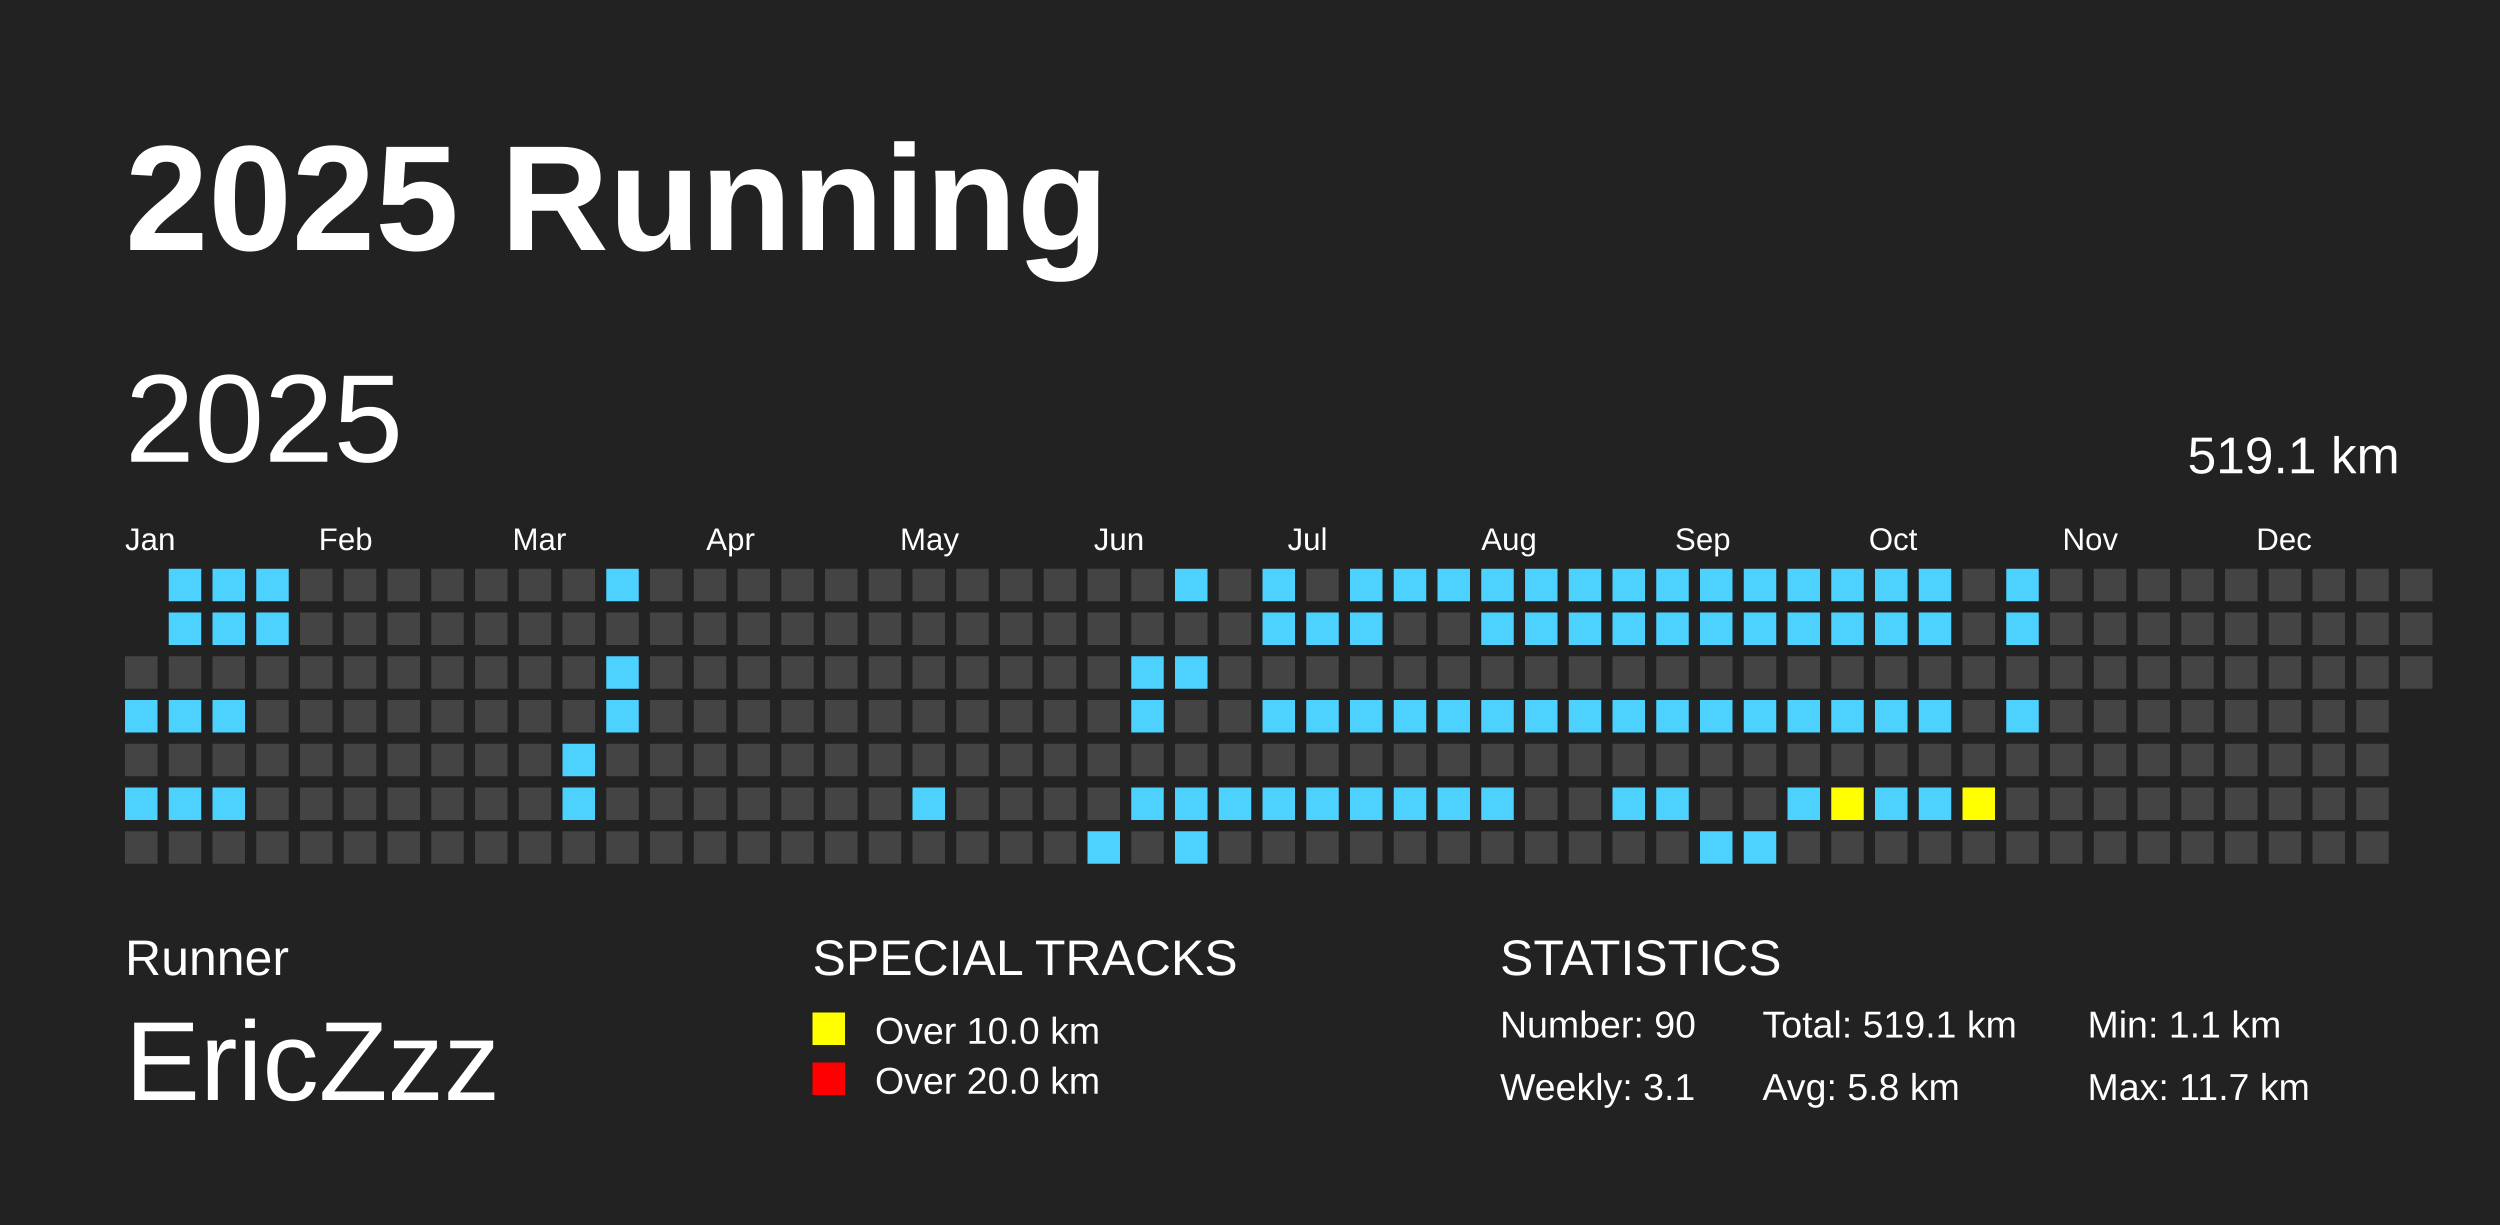
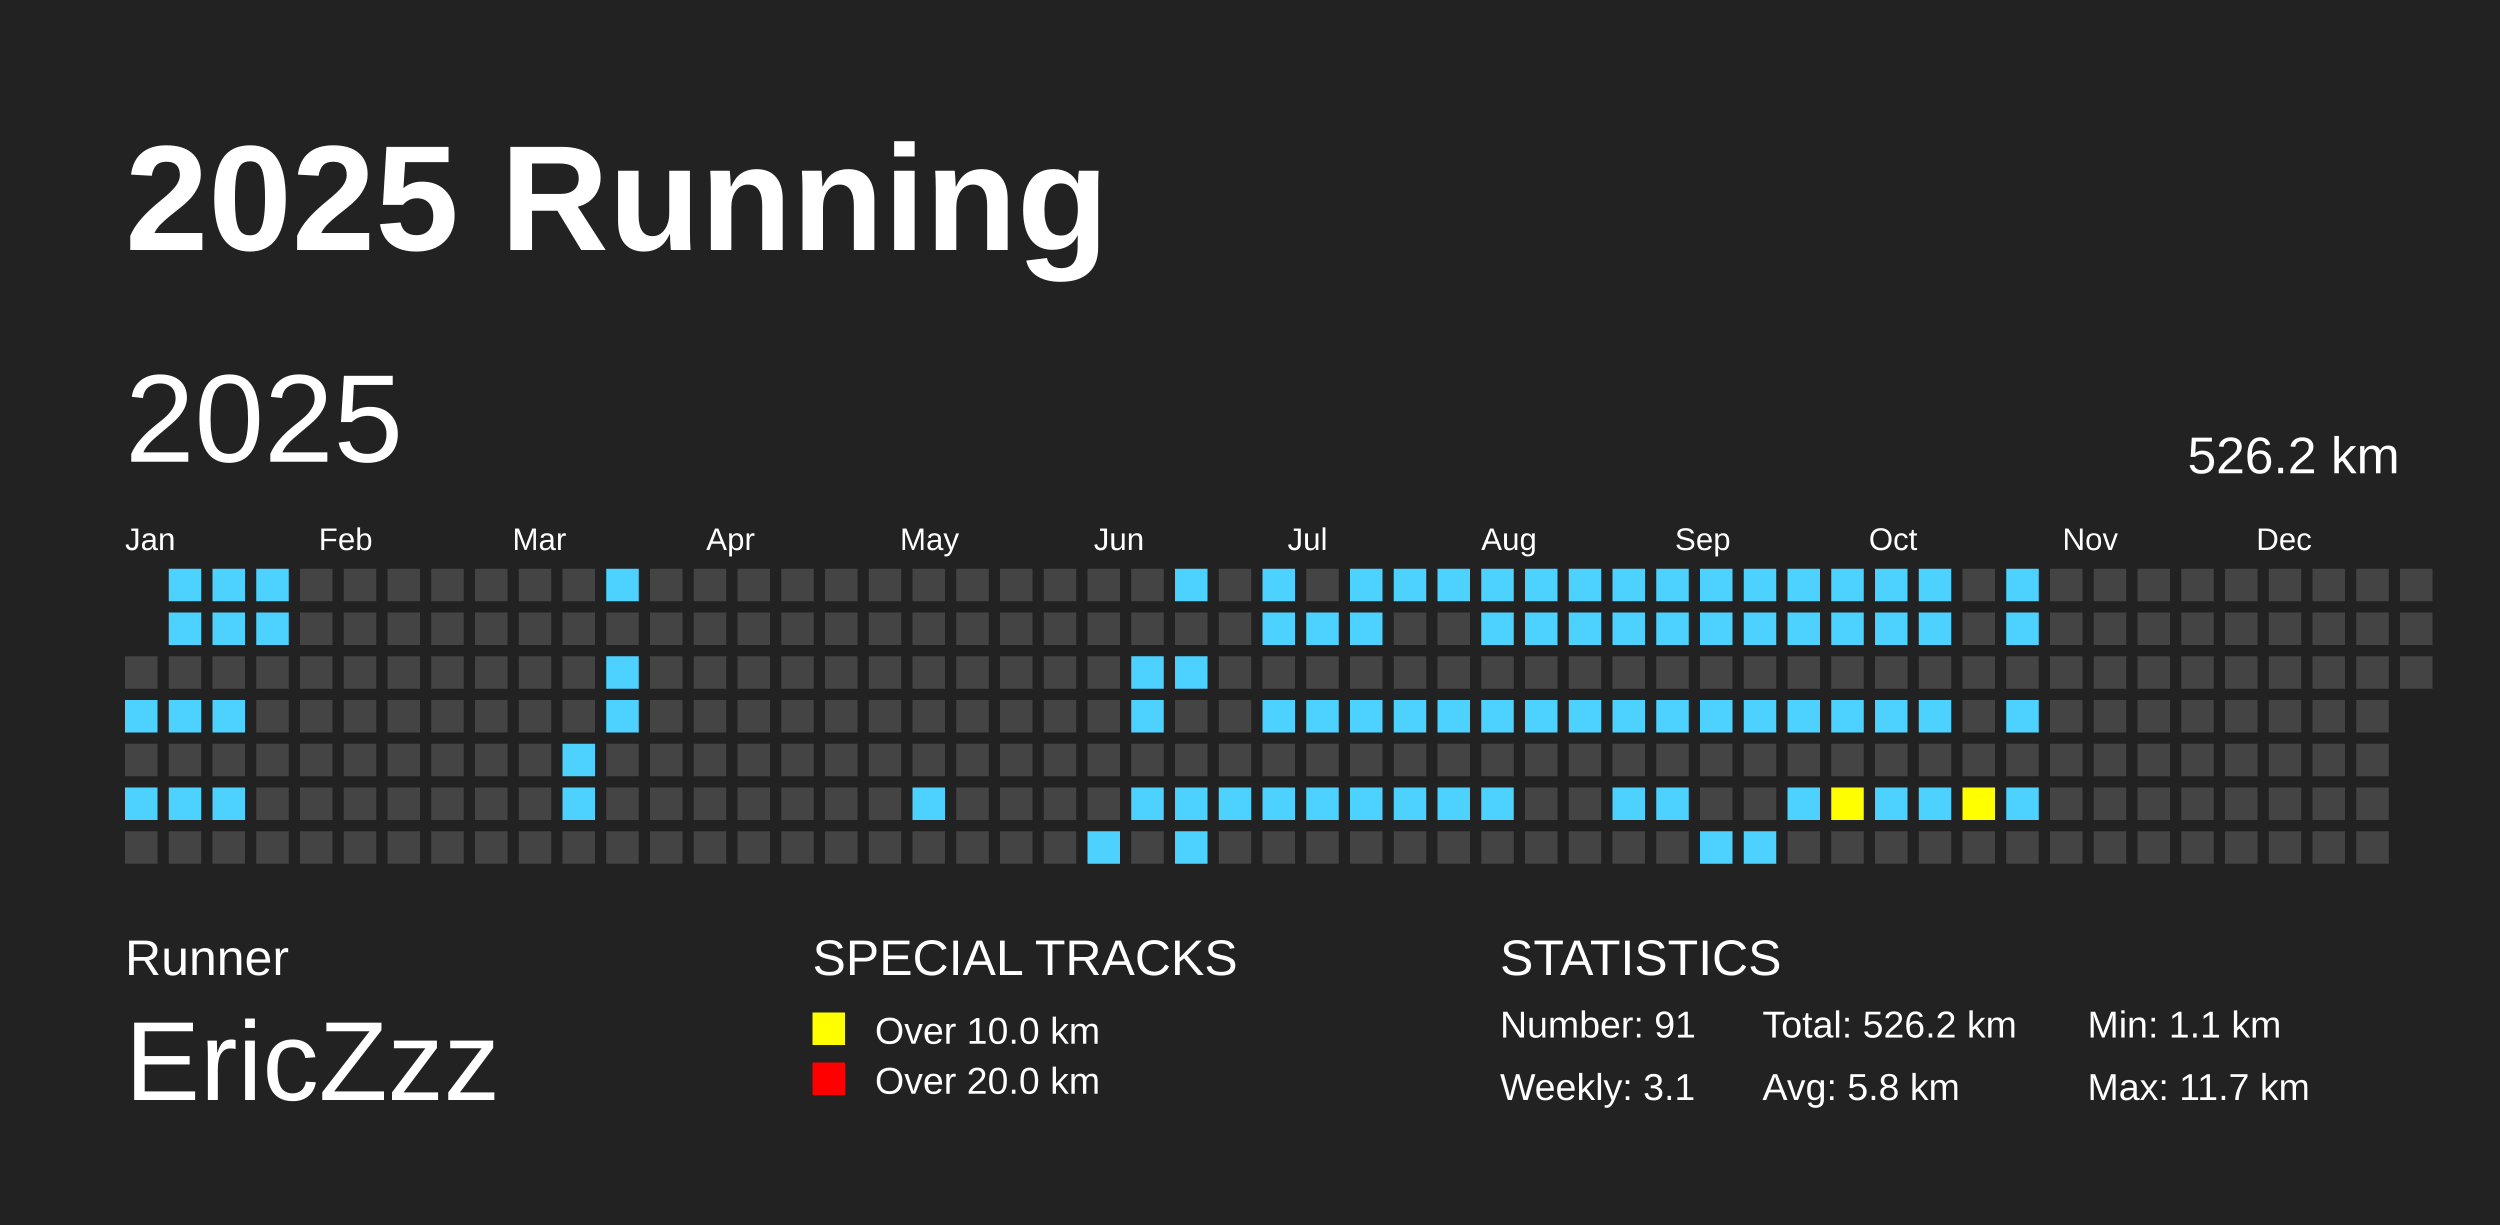
<svg xmlns="http://www.w3.org/2000/svg" baseProfile="full" height="98mm" version="1.1" viewBox="0,0,200,98" width="200mm">
  <defs />
  <rect fill="#222222" height="98" width="200" x="0" y="0" />
  <text fill="#FFFFFF" style="font-size:12px; font-family:Arial; font-weight:bold;" x="10" y="20">2025 Running</text>
  <text fill="#FFFFFF" style="font-size:4px; font-family:Arial" x="10" y="78">Runner</text>
  <text fill="#FFFFFF" style="font-size:9px; font-family:Arial" x="10" y="88">EricZzz</text>
  <text fill="#FFFFFF" style="font-size:4px; font-family:Arial" x="65" y="78">SPECIAL TRACKS</text>
  <rect fill="yellow" height="2.6" width="2.6" x="65" y="81" />
  <text fill="#FFFFFF" style="font-size:3px; font-family:Arial" x="70" y="83.5">Over 10.0 km</text>
  <rect fill="red" height="2.6" width="2.6" x="65" y="85" />
  <text fill="#FFFFFF" style="font-size:3px; font-family:Arial" x="70" y="87.5">Over 20.0 km</text>
  <text fill="#FFFFFF" style="font-size:4px; font-family:Arial" x="120" y="78">STATISTICS</text>
-   <text fill="#FFFFFF" style="font-size:3px; font-family:Arial" x="120" y="83">Number: 90</text>
+   <text fill="#FFFFFF" style="font-size:3px; font-family:Arial" x="120" y="83">Number: 91</text>
  <text fill="#FFFFFF" style="font-size:3px; font-family:Arial" x="120" y="88">Weekly: 3.1</text>
-   <text fill="#FFFFFF" style="font-size:3px; font-family:Arial" x="141" y="83">Total: 519.1 km</text>
+   <text fill="#FFFFFF" style="font-size:3px; font-family:Arial" x="141" y="83">Total: 526.2 km</text>
  <text fill="#FFFFFF" style="font-size:3px; font-family:Arial" x="141" y="88">Avg: 5.8 km</text>
  <text fill="#FFFFFF" style="font-size:3px; font-family:Arial" x="167" y="83">Min: 1.1 km</text>
  <text fill="#FFFFFF" style="font-size:3px; font-family:Arial" x="167" y="88">Max: 11.7 km</text>
  <text dominant-baseline="hanging" fill="#FFFFFF" style="font-size:10.0px; font-family:Arial;" x="10" y="30">2025</text>
-   <text dominant-baseline="hanging" fill="#FFFFFF" style="font-size:4.125px; font-family:Arial;" x="175" y="35">519.1 km</text>
+   <text dominant-baseline="hanging" fill="#FFFFFF" style="font-size:4.125px; font-family:Arial;" x="175" y="35">526.2 km</text>
  <text fill="#FFFFFF" style="font-size:2.5px; font-family:Arial" x="10.0" y="44">Jan</text>
  <text fill="#FFFFFF" style="font-size:2.5px; font-family:Arial" x="25.5" y="44">Feb</text>
  <text fill="#FFFFFF" style="font-size:2.5px; font-family:Arial" x="41.0" y="44">Mar</text>
  <text fill="#FFFFFF" style="font-size:2.5px; font-family:Arial" x="56.5" y="44">Apr</text>
  <text fill="#FFFFFF" style="font-size:2.5px; font-family:Arial" x="72.0" y="44">May</text>
  <text fill="#FFFFFF" style="font-size:2.5px; font-family:Arial" x="87.5" y="44">Jun</text>
  <text fill="#FFFFFF" style="font-size:2.5px; font-family:Arial" x="103.0" y="44">Jul</text>
  <text fill="#FFFFFF" style="font-size:2.5px; font-family:Arial" x="118.5" y="44">Aug</text>
  <text fill="#FFFFFF" style="font-size:2.5px; font-family:Arial" x="134.0" y="44">Sep</text>
  <text fill="#FFFFFF" style="font-size:2.5px; font-family:Arial" x="149.5" y="44">Oct</text>
  <text fill="#FFFFFF" style="font-size:2.5px; font-family:Arial" x="165.0" y="44">Nov</text>
  <text fill="#FFFFFF" style="font-size:2.5px; font-family:Arial" x="180.5" y="44">Dec</text>
  <rect fill="#444444" height="2.6" width="2.6" x="10.0" y="52.5" />
  <rect fill="#4DD2FF" height="2.6" width="2.6" x="10.0" y="56.0" />
  <rect fill="#444444" height="2.6" width="2.6" x="10.0" y="59.5" />
  <rect fill="#4DD2FF" height="2.6" width="2.6" x="10.0" y="63.0" />
  <rect fill="#444444" height="2.6" width="2.6" x="10.0" y="66.5" />
  <rect fill="#4DD2FF" height="2.6" width="2.6" x="13.5" y="45.5" />
  <rect fill="#4DD2FF" height="2.6" width="2.6" x="13.5" y="49.0" />
  <rect fill="#444444" height="2.6" width="2.6" x="13.5" y="52.5" />
  <rect fill="#4DD2FF" height="2.6" width="2.6" x="13.5" y="56.0" />
  <rect fill="#444444" height="2.6" width="2.6" x="13.5" y="59.5" />
  <rect fill="#4DD2FF" height="2.6" width="2.6" x="13.5" y="63.0" />
  <rect fill="#444444" height="2.6" width="2.6" x="13.5" y="66.5" />
  <rect fill="#4DD2FF" height="2.6" width="2.6" x="17.0" y="45.5" />
  <rect fill="#4DD2FF" height="2.6" width="2.6" x="17.0" y="49.0" />
  <rect fill="#444444" height="2.6" width="2.6" x="17.0" y="52.5" />
  <rect fill="#4DD2FF" height="2.6" width="2.6" x="17.0" y="56.0" />
  <rect fill="#444444" height="2.6" width="2.6" x="17.0" y="59.5" />
  <rect fill="#4DD2FF" height="2.6" width="2.6" x="17.0" y="63.0" />
  <rect fill="#444444" height="2.6" width="2.6" x="17.0" y="66.5" />
  <rect fill="#4DD2FF" height="2.6" width="2.6" x="20.5" y="45.5" />
  <rect fill="#4DD2FF" height="2.6" width="2.6" x="20.5" y="49.0" />
  <rect fill="#444444" height="2.6" width="2.6" x="20.5" y="52.5" />
  <rect fill="#444444" height="2.6" width="2.6" x="20.5" y="56.0" />
  <rect fill="#444444" height="2.6" width="2.6" x="20.5" y="59.5" />
  <rect fill="#444444" height="2.6" width="2.6" x="20.5" y="63.0" />
  <rect fill="#444444" height="2.6" width="2.6" x="20.5" y="66.5" />
  <rect fill="#444444" height="2.6" width="2.6" x="24.0" y="45.5" />
  <rect fill="#444444" height="2.6" width="2.6" x="24.0" y="49.0" />
  <rect fill="#444444" height="2.6" width="2.6" x="24.0" y="52.5" />
  <rect fill="#444444" height="2.6" width="2.6" x="24.0" y="56.0" />
  <rect fill="#444444" height="2.6" width="2.6" x="24.0" y="59.5" />
  <rect fill="#444444" height="2.6" width="2.6" x="24.0" y="63.0" />
  <rect fill="#444444" height="2.6" width="2.6" x="24.0" y="66.5" />
  <rect fill="#444444" height="2.6" width="2.6" x="27.5" y="45.5" />
  <rect fill="#444444" height="2.6" width="2.6" x="27.5" y="49.0" />
  <rect fill="#444444" height="2.6" width="2.6" x="27.5" y="52.5" />
  <rect fill="#444444" height="2.6" width="2.6" x="27.5" y="56.0" />
  <rect fill="#444444" height="2.6" width="2.6" x="27.5" y="59.5" />
  <rect fill="#444444" height="2.6" width="2.6" x="27.5" y="63.0" />
  <rect fill="#444444" height="2.6" width="2.6" x="27.5" y="66.5" />
  <rect fill="#444444" height="2.6" width="2.6" x="31.0" y="45.5" />
  <rect fill="#444444" height="2.6" width="2.6" x="31.0" y="49.0" />
  <rect fill="#444444" height="2.6" width="2.6" x="31.0" y="52.5" />
  <rect fill="#444444" height="2.6" width="2.6" x="31.0" y="56.0" />
  <rect fill="#444444" height="2.6" width="2.6" x="31.0" y="59.5" />
  <rect fill="#444444" height="2.6" width="2.6" x="31.0" y="63.0" />
  <rect fill="#444444" height="2.6" width="2.6" x="31.0" y="66.5" />
  <rect fill="#444444" height="2.6" width="2.6" x="34.5" y="45.5" />
  <rect fill="#444444" height="2.6" width="2.6" x="34.5" y="49.0" />
  <rect fill="#444444" height="2.6" width="2.6" x="34.5" y="52.5" />
  <rect fill="#444444" height="2.6" width="2.6" x="34.5" y="56.0" />
  <rect fill="#444444" height="2.6" width="2.6" x="34.5" y="59.5" />
  <rect fill="#444444" height="2.6" width="2.6" x="34.5" y="63.0" />
  <rect fill="#444444" height="2.6" width="2.6" x="34.5" y="66.5" />
  <rect fill="#444444" height="2.6" width="2.6" x="38.0" y="45.5" />
  <rect fill="#444444" height="2.6" width="2.6" x="38.0" y="49.0" />
  <rect fill="#444444" height="2.6" width="2.6" x="38.0" y="52.5" />
  <rect fill="#444444" height="2.6" width="2.6" x="38.0" y="56.0" />
  <rect fill="#444444" height="2.6" width="2.6" x="38.0" y="59.5" />
  <rect fill="#444444" height="2.6" width="2.6" x="38.0" y="63.0" />
  <rect fill="#444444" height="2.6" width="2.6" x="38.0" y="66.5" />
  <rect fill="#444444" height="2.6" width="2.6" x="41.5" y="45.5" />
  <rect fill="#444444" height="2.6" width="2.6" x="41.5" y="49.0" />
  <rect fill="#444444" height="2.6" width="2.6" x="41.5" y="52.5" />
  <rect fill="#444444" height="2.6" width="2.6" x="41.5" y="56.0" />
  <rect fill="#444444" height="2.6" width="2.6" x="41.5" y="59.5" />
  <rect fill="#444444" height="2.6" width="2.6" x="41.5" y="63.0" />
  <rect fill="#444444" height="2.6" width="2.6" x="41.5" y="66.5" />
  <rect fill="#444444" height="2.6" width="2.6" x="45.0" y="45.5" />
  <rect fill="#444444" height="2.6" width="2.6" x="45.0" y="49.0" />
  <rect fill="#444444" height="2.6" width="2.6" x="45.0" y="52.5" />
  <rect fill="#444444" height="2.6" width="2.6" x="45.0" y="56.0" />
  <rect fill="#4DD2FF" height="2.6" width="2.6" x="45.0" y="59.5" />
  <rect fill="#4DD2FF" height="2.6" width="2.6" x="45.0" y="63.0" />
  <rect fill="#444444" height="2.6" width="2.6" x="45.0" y="66.5" />
  <rect fill="#4DD2FF" height="2.6" width="2.6" x="48.5" y="45.5" />
  <rect fill="#444444" height="2.6" width="2.6" x="48.5" y="49.0" />
  <rect fill="#4DD2FF" height="2.6" width="2.6" x="48.5" y="52.5" />
  <rect fill="#4DD2FF" height="2.6" width="2.6" x="48.5" y="56.0" />
  <rect fill="#444444" height="2.6" width="2.6" x="48.5" y="59.5" />
  <rect fill="#444444" height="2.6" width="2.6" x="48.5" y="63.0" />
  <rect fill="#444444" height="2.6" width="2.6" x="48.5" y="66.5" />
  <rect fill="#444444" height="2.6" width="2.6" x="52.0" y="45.5" />
  <rect fill="#444444" height="2.6" width="2.6" x="52.0" y="49.0" />
  <rect fill="#444444" height="2.6" width="2.6" x="52.0" y="52.5" />
  <rect fill="#444444" height="2.6" width="2.6" x="52.0" y="56.0" />
  <rect fill="#444444" height="2.6" width="2.6" x="52.0" y="59.5" />
  <rect fill="#444444" height="2.6" width="2.6" x="52.0" y="63.0" />
  <rect fill="#444444" height="2.6" width="2.6" x="52.0" y="66.5" />
  <rect fill="#444444" height="2.6" width="2.6" x="55.5" y="45.5" />
  <rect fill="#444444" height="2.6" width="2.6" x="55.5" y="49.0" />
  <rect fill="#444444" height="2.6" width="2.6" x="55.5" y="52.5" />
  <rect fill="#444444" height="2.6" width="2.6" x="55.5" y="56.0" />
  <rect fill="#444444" height="2.6" width="2.6" x="55.5" y="59.5" />
  <rect fill="#444444" height="2.6" width="2.6" x="55.5" y="63.0" />
  <rect fill="#444444" height="2.6" width="2.6" x="55.5" y="66.5" />
  <rect fill="#444444" height="2.6" width="2.6" x="59.0" y="45.5" />
  <rect fill="#444444" height="2.6" width="2.6" x="59.0" y="49.0" />
  <rect fill="#444444" height="2.6" width="2.6" x="59.0" y="52.5" />
  <rect fill="#444444" height="2.6" width="2.6" x="59.0" y="56.0" />
  <rect fill="#444444" height="2.6" width="2.6" x="59.0" y="59.5" />
  <rect fill="#444444" height="2.6" width="2.6" x="59.0" y="63.0" />
  <rect fill="#444444" height="2.6" width="2.6" x="59.0" y="66.5" />
  <rect fill="#444444" height="2.6" width="2.6" x="62.5" y="45.5" />
  <rect fill="#444444" height="2.6" width="2.6" x="62.5" y="49.0" />
  <rect fill="#444444" height="2.6" width="2.6" x="62.5" y="52.5" />
  <rect fill="#444444" height="2.6" width="2.6" x="62.5" y="56.0" />
  <rect fill="#444444" height="2.6" width="2.6" x="62.5" y="59.5" />
  <rect fill="#444444" height="2.6" width="2.6" x="62.5" y="63.0" />
  <rect fill="#444444" height="2.6" width="2.6" x="62.5" y="66.5" />
  <rect fill="#444444" height="2.6" width="2.6" x="66.0" y="45.5" />
  <rect fill="#444444" height="2.6" width="2.6" x="66.0" y="49.0" />
  <rect fill="#444444" height="2.6" width="2.6" x="66.0" y="52.5" />
  <rect fill="#444444" height="2.6" width="2.6" x="66.0" y="56.0" />
  <rect fill="#444444" height="2.6" width="2.6" x="66.0" y="59.5" />
  <rect fill="#444444" height="2.6" width="2.6" x="66.0" y="63.0" />
  <rect fill="#444444" height="2.6" width="2.6" x="66.0" y="66.5" />
  <rect fill="#444444" height="2.6" width="2.6" x="69.5" y="45.5" />
  <rect fill="#444444" height="2.6" width="2.6" x="69.5" y="49.0" />
  <rect fill="#444444" height="2.6" width="2.6" x="69.5" y="52.5" />
  <rect fill="#444444" height="2.6" width="2.6" x="69.5" y="56.0" />
  <rect fill="#444444" height="2.6" width="2.6" x="69.5" y="59.5" />
  <rect fill="#444444" height="2.6" width="2.6" x="69.5" y="63.0" />
  <rect fill="#444444" height="2.6" width="2.6" x="69.5" y="66.5" />
  <rect fill="#444444" height="2.6" width="2.6" x="73.0" y="45.5" />
  <rect fill="#444444" height="2.6" width="2.6" x="73.0" y="49.0" />
  <rect fill="#444444" height="2.6" width="2.6" x="73.0" y="52.5" />
  <rect fill="#444444" height="2.6" width="2.6" x="73.0" y="56.0" />
  <rect fill="#444444" height="2.6" width="2.6" x="73.0" y="59.5" />
  <rect fill="#4DD2FF" height="2.6" width="2.6" x="73.0" y="63.0" />
  <rect fill="#444444" height="2.6" width="2.6" x="73.0" y="66.5" />
  <rect fill="#444444" height="2.6" width="2.6" x="76.5" y="45.5" />
  <rect fill="#444444" height="2.6" width="2.6" x="76.5" y="49.0" />
  <rect fill="#444444" height="2.6" width="2.6" x="76.5" y="52.5" />
  <rect fill="#444444" height="2.6" width="2.6" x="76.5" y="56.0" />
  <rect fill="#444444" height="2.6" width="2.6" x="76.5" y="59.5" />
  <rect fill="#444444" height="2.6" width="2.6" x="76.5" y="63.0" />
  <rect fill="#444444" height="2.6" width="2.6" x="76.5" y="66.5" />
  <rect fill="#444444" height="2.6" width="2.6" x="80.0" y="45.5" />
  <rect fill="#444444" height="2.6" width="2.6" x="80.0" y="49.0" />
  <rect fill="#444444" height="2.6" width="2.6" x="80.0" y="52.5" />
  <rect fill="#444444" height="2.6" width="2.6" x="80.0" y="56.0" />
  <rect fill="#444444" height="2.6" width="2.6" x="80.0" y="59.5" />
  <rect fill="#444444" height="2.6" width="2.6" x="80.0" y="63.0" />
  <rect fill="#444444" height="2.6" width="2.6" x="80.0" y="66.5" />
  <rect fill="#444444" height="2.6" width="2.6" x="83.5" y="45.5" />
  <rect fill="#444444" height="2.6" width="2.6" x="83.5" y="49.0" />
  <rect fill="#444444" height="2.6" width="2.6" x="83.5" y="52.5" />
  <rect fill="#444444" height="2.6" width="2.6" x="83.5" y="56.0" />
  <rect fill="#444444" height="2.6" width="2.6" x="83.5" y="59.5" />
  <rect fill="#444444" height="2.6" width="2.6" x="83.5" y="63.0" />
  <rect fill="#444444" height="2.6" width="2.6" x="83.5" y="66.5" />
  <rect fill="#444444" height="2.6" width="2.6" x="87.0" y="45.5" />
  <rect fill="#444444" height="2.6" width="2.6" x="87.0" y="49.0" />
  <rect fill="#444444" height="2.6" width="2.6" x="87.0" y="52.5" />
  <rect fill="#444444" height="2.6" width="2.6" x="87.0" y="56.0" />
  <rect fill="#444444" height="2.6" width="2.6" x="87.0" y="59.5" />
  <rect fill="#444444" height="2.6" width="2.6" x="87.0" y="63.0" />
  <rect fill="#4DD2FF" height="2.6" width="2.6" x="87.0" y="66.5" />
  <rect fill="#444444" height="2.6" width="2.6" x="90.5" y="45.5" />
  <rect fill="#444444" height="2.6" width="2.6" x="90.5" y="49.0" />
  <rect fill="#4DD2FF" height="2.6" width="2.6" x="90.5" y="52.5" />
  <rect fill="#4DD2FF" height="2.6" width="2.6" x="90.5" y="56.0" />
  <rect fill="#444444" height="2.6" width="2.6" x="90.5" y="59.5" />
  <rect fill="#4DD2FF" height="2.6" width="2.6" x="90.5" y="63.0" />
  <rect fill="#444444" height="2.6" width="2.6" x="90.5" y="66.5" />
  <rect fill="#4DD2FF" height="2.6" width="2.6" x="94.0" y="45.5" />
  <rect fill="#444444" height="2.6" width="2.6" x="94.0" y="49.0" />
  <rect fill="#4DD2FF" height="2.6" width="2.6" x="94.0" y="52.5" />
  <rect fill="#444444" height="2.6" width="2.6" x="94.0" y="56.0" />
  <rect fill="#444444" height="2.6" width="2.6" x="94.0" y="59.5" />
  <rect fill="#4DD2FF" height="2.6" width="2.6" x="94.0" y="63.0" />
  <rect fill="#4DD2FF" height="2.6" width="2.6" x="94.0" y="66.5" />
  <rect fill="#444444" height="2.6" width="2.6" x="97.5" y="45.5" />
  <rect fill="#444444" height="2.6" width="2.6" x="97.5" y="49.0" />
  <rect fill="#444444" height="2.6" width="2.6" x="97.5" y="52.5" />
  <rect fill="#444444" height="2.6" width="2.6" x="97.5" y="56.0" />
  <rect fill="#444444" height="2.6" width="2.6" x="97.5" y="59.5" />
  <rect fill="#4DD2FF" height="2.6" width="2.6" x="97.5" y="63.0" />
  <rect fill="#444444" height="2.6" width="2.6" x="97.5" y="66.5" />
  <rect fill="#4DD2FF" height="2.6" width="2.6" x="101.0" y="45.5" />
  <rect fill="#4DD2FF" height="2.6" width="2.6" x="101.0" y="49.0" />
  <rect fill="#444444" height="2.6" width="2.6" x="101.0" y="52.5" />
  <rect fill="#4DD2FF" height="2.6" width="2.6" x="101.0" y="56.0" />
  <rect fill="#444444" height="2.6" width="2.6" x="101.0" y="59.5" />
  <rect fill="#4DD2FF" height="2.6" width="2.6" x="101.0" y="63.0" />
  <rect fill="#444444" height="2.6" width="2.6" x="101.0" y="66.5" />
  <rect fill="#444444" height="2.6" width="2.6" x="104.5" y="45.5" />
  <rect fill="#4DD2FF" height="2.6" width="2.6" x="104.5" y="49.0" />
  <rect fill="#444444" height="2.6" width="2.6" x="104.5" y="52.5" />
  <rect fill="#4DD2FF" height="2.6" width="2.6" x="104.5" y="56.0" />
  <rect fill="#444444" height="2.6" width="2.6" x="104.5" y="59.5" />
  <rect fill="#4DD2FF" height="2.6" width="2.6" x="104.5" y="63.0" />
  <rect fill="#444444" height="2.6" width="2.6" x="104.5" y="66.5" />
  <rect fill="#4DD2FF" height="2.6" width="2.6" x="108.0" y="45.5" />
  <rect fill="#4DD2FF" height="2.6" width="2.6" x="108.0" y="49.0" />
  <rect fill="#444444" height="2.6" width="2.6" x="108.0" y="52.5" />
  <rect fill="#4DD2FF" height="2.6" width="2.6" x="108.0" y="56.0" />
  <rect fill="#444444" height="2.6" width="2.6" x="108.0" y="59.5" />
  <rect fill="#4DD2FF" height="2.6" width="2.6" x="108.0" y="63.0" />
  <rect fill="#444444" height="2.6" width="2.6" x="108.0" y="66.5" />
  <rect fill="#4DD2FF" height="2.6" width="2.6" x="111.5" y="45.5" />
  <rect fill="#444444" height="2.6" width="2.6" x="111.5" y="49.0" />
  <rect fill="#444444" height="2.6" width="2.6" x="111.5" y="52.5" />
  <rect fill="#4DD2FF" height="2.6" width="2.6" x="111.5" y="56.0" />
  <rect fill="#444444" height="2.6" width="2.6" x="111.5" y="59.5" />
  <rect fill="#4DD2FF" height="2.6" width="2.6" x="111.5" y="63.0" />
  <rect fill="#444444" height="2.6" width="2.6" x="111.5" y="66.5" />
  <rect fill="#4DD2FF" height="2.6" width="2.6" x="115.0" y="45.5" />
  <rect fill="#444444" height="2.6" width="2.6" x="115.0" y="49.0" />
  <rect fill="#444444" height="2.6" width="2.6" x="115.0" y="52.5" />
  <rect fill="#4DD2FF" height="2.6" width="2.6" x="115.0" y="56.0" />
  <rect fill="#444444" height="2.6" width="2.6" x="115.0" y="59.5" />
  <rect fill="#4DD2FF" height="2.6" width="2.6" x="115.0" y="63.0" />
  <rect fill="#444444" height="2.6" width="2.6" x="115.0" y="66.5" />
  <rect fill="#4DD2FF" height="2.6" width="2.6" x="118.5" y="45.5" />
  <rect fill="#4DD2FF" height="2.6" width="2.6" x="118.5" y="49.0" />
  <rect fill="#444444" height="2.6" width="2.6" x="118.5" y="52.5" />
  <rect fill="#4DD2FF" height="2.6" width="2.6" x="118.5" y="56.0" />
  <rect fill="#444444" height="2.6" width="2.6" x="118.5" y="59.5" />
  <rect fill="#4DD2FF" height="2.6" width="2.6" x="118.5" y="63.0" />
  <rect fill="#444444" height="2.6" width="2.6" x="118.5" y="66.5" />
  <rect fill="#4DD2FF" height="2.6" width="2.6" x="122.0" y="45.5" />
  <rect fill="#4DD2FF" height="2.6" width="2.6" x="122.0" y="49.0" />
  <rect fill="#444444" height="2.6" width="2.6" x="122.0" y="52.5" />
  <rect fill="#4DD2FF" height="2.6" width="2.6" x="122.0" y="56.0" />
  <rect fill="#444444" height="2.6" width="2.6" x="122.0" y="59.5" />
  <rect fill="#444444" height="2.6" width="2.6" x="122.0" y="63.0" />
  <rect fill="#444444" height="2.6" width="2.6" x="122.0" y="66.5" />
  <rect fill="#4DD2FF" height="2.6" width="2.6" x="125.5" y="45.5" />
  <rect fill="#4DD2FF" height="2.6" width="2.6" x="125.5" y="49.0" />
  <rect fill="#444444" height="2.6" width="2.6" x="125.5" y="52.5" />
  <rect fill="#4DD2FF" height="2.6" width="2.6" x="125.5" y="56.0" />
  <rect fill="#444444" height="2.6" width="2.6" x="125.5" y="59.5" />
  <rect fill="#444444" height="2.6" width="2.6" x="125.5" y="63.0" />
  <rect fill="#444444" height="2.6" width="2.6" x="125.5" y="66.5" />
  <rect fill="#4DD2FF" height="2.6" width="2.6" x="129.0" y="45.5" />
  <rect fill="#4DD2FF" height="2.6" width="2.6" x="129.0" y="49.0" />
  <rect fill="#444444" height="2.6" width="2.6" x="129.0" y="52.5" />
  <rect fill="#4DD2FF" height="2.6" width="2.6" x="129.0" y="56.0" />
  <rect fill="#444444" height="2.6" width="2.6" x="129.0" y="59.5" />
  <rect fill="#4DD2FF" height="2.6" width="2.6" x="129.0" y="63.0" />
  <rect fill="#444444" height="2.6" width="2.6" x="129.0" y="66.5" />
  <rect fill="#4DD2FF" height="2.6" width="2.6" x="132.5" y="45.5" />
  <rect fill="#4DD2FF" height="2.6" width="2.6" x="132.5" y="49.0" />
  <rect fill="#444444" height="2.6" width="2.6" x="132.5" y="52.5" />
  <rect fill="#4DD2FF" height="2.6" width="2.6" x="132.5" y="56.0" />
  <rect fill="#444444" height="2.6" width="2.6" x="132.5" y="59.5" />
  <rect fill="#4DD2FF" height="2.6" width="2.6" x="132.5" y="63.0" />
  <rect fill="#444444" height="2.6" width="2.6" x="132.5" y="66.5" />
  <rect fill="#4DD2FF" height="2.6" width="2.6" x="136.0" y="45.5" />
  <rect fill="#4DD2FF" height="2.6" width="2.6" x="136.0" y="49.0" />
  <rect fill="#444444" height="2.6" width="2.6" x="136.0" y="52.5" />
  <rect fill="#4DD2FF" height="2.6" width="2.6" x="136.0" y="56.0" />
  <rect fill="#444444" height="2.6" width="2.6" x="136.0" y="59.5" />
  <rect fill="#444444" height="2.6" width="2.6" x="136.0" y="63.0" />
  <rect fill="#4DD2FF" height="2.6" width="2.6" x="136.0" y="66.5" />
  <rect fill="#4DD2FF" height="2.6" width="2.6" x="139.5" y="45.5" />
  <rect fill="#4DD2FF" height="2.6" width="2.6" x="139.5" y="49.0" />
  <rect fill="#444444" height="2.6" width="2.6" x="139.5" y="52.5" />
  <rect fill="#4DD2FF" height="2.6" width="2.6" x="139.5" y="56.0" />
  <rect fill="#444444" height="2.6" width="2.6" x="139.5" y="59.5" />
  <rect fill="#444444" height="2.6" width="2.6" x="139.5" y="63.0" />
  <rect fill="#4DD2FF" height="2.6" width="2.6" x="139.5" y="66.5" />
  <rect fill="#4DD2FF" height="2.6" width="2.6" x="143.0" y="45.5" />
  <rect fill="#4DD2FF" height="2.6" width="2.6" x="143.0" y="49.0" />
  <rect fill="#444444" height="2.6" width="2.6" x="143.0" y="52.5" />
  <rect fill="#4DD2FF" height="2.6" width="2.6" x="143.0" y="56.0" />
  <rect fill="#444444" height="2.6" width="2.6" x="143.0" y="59.5" />
  <rect fill="#4DD2FF" height="2.6" width="2.6" x="143.0" y="63.0" />
  <rect fill="#444444" height="2.6" width="2.6" x="143.0" y="66.5" />
  <rect fill="#4DD2FF" height="2.6" width="2.6" x="146.5" y="45.5" />
  <rect fill="#4DD2FF" height="2.6" width="2.6" x="146.5" y="49.0" />
  <rect fill="#444444" height="2.6" width="2.6" x="146.5" y="52.5" />
  <rect fill="#4DD2FF" height="2.6" width="2.6" x="146.5" y="56.0" />
  <rect fill="#444444" height="2.6" width="2.6" x="146.5" y="59.5" />
  <rect fill="yellow" height="2.6" width="2.6" x="146.5" y="63.0" />
  <rect fill="#444444" height="2.6" width="2.6" x="146.5" y="66.5" />
  <rect fill="#4DD2FF" height="2.6" width="2.6" x="150.0" y="45.5" />
  <rect fill="#4DD2FF" height="2.6" width="2.6" x="150.0" y="49.0" />
  <rect fill="#444444" height="2.6" width="2.6" x="150.0" y="52.5" />
  <rect fill="#4DD2FF" height="2.6" width="2.6" x="150.0" y="56.0" />
  <rect fill="#444444" height="2.6" width="2.6" x="150.0" y="59.5" />
  <rect fill="#4DD2FF" height="2.6" width="2.6" x="150.0" y="63.0" />
  <rect fill="#444444" height="2.6" width="2.6" x="150.0" y="66.5" />
  <rect fill="#4DD2FF" height="2.6" width="2.6" x="153.5" y="45.5" />
  <rect fill="#4DD2FF" height="2.6" width="2.6" x="153.5" y="49.0" />
  <rect fill="#444444" height="2.6" width="2.6" x="153.5" y="52.5" />
  <rect fill="#4DD2FF" height="2.6" width="2.6" x="153.5" y="56.0" />
  <rect fill="#444444" height="2.6" width="2.6" x="153.5" y="59.5" />
  <rect fill="#4DD2FF" height="2.6" width="2.6" x="153.5" y="63.0" />
  <rect fill="#444444" height="2.6" width="2.6" x="153.5" y="66.5" />
  <rect fill="#444444" height="2.6" width="2.6" x="157.0" y="45.5" />
  <rect fill="#444444" height="2.6" width="2.6" x="157.0" y="49.0" />
  <rect fill="#444444" height="2.6" width="2.6" x="157.0" y="52.5" />
  <rect fill="#444444" height="2.6" width="2.6" x="157.0" y="56.0" />
  <rect fill="#444444" height="2.6" width="2.6" x="157.0" y="59.5" />
  <rect fill="yellow" height="2.6" width="2.6" x="157.0" y="63.0" />
  <rect fill="#444444" height="2.6" width="2.6" x="157.0" y="66.5" />
  <rect fill="#4DD2FF" height="2.6" width="2.6" x="160.5" y="45.5" />
  <rect fill="#4DD2FF" height="2.6" width="2.6" x="160.5" y="49.0" />
  <rect fill="#444444" height="2.6" width="2.6" x="160.5" y="52.5" />
  <rect fill="#4DD2FF" height="2.6" width="2.6" x="160.5" y="56.0" />
  <rect fill="#444444" height="2.6" width="2.6" x="160.5" y="59.5" />
-   <rect fill="#444444" height="2.6" width="2.6" x="160.5" y="63.0" />
+   <rect fill="#4DD2FF" height="2.6" width="2.6" x="160.5" y="63.0" />
  <rect fill="#444444" height="2.6" width="2.6" x="160.5" y="66.5" />
  <rect fill="#444444" height="2.6" width="2.6" x="164.0" y="45.5" />
  <rect fill="#444444" height="2.6" width="2.6" x="164.0" y="49.0" />
  <rect fill="#444444" height="2.6" width="2.6" x="164.0" y="52.5" />
  <rect fill="#444444" height="2.6" width="2.6" x="164.0" y="56.0" />
  <rect fill="#444444" height="2.6" width="2.6" x="164.0" y="59.5" />
  <rect fill="#444444" height="2.6" width="2.6" x="164.0" y="63.0" />
  <rect fill="#444444" height="2.6" width="2.6" x="164.0" y="66.5" />
  <rect fill="#444444" height="2.6" width="2.6" x="167.5" y="45.5" />
  <rect fill="#444444" height="2.6" width="2.6" x="167.5" y="49.0" />
  <rect fill="#444444" height="2.6" width="2.6" x="167.5" y="52.5" />
  <rect fill="#444444" height="2.6" width="2.6" x="167.5" y="56.0" />
  <rect fill="#444444" height="2.6" width="2.6" x="167.5" y="59.5" />
  <rect fill="#444444" height="2.6" width="2.6" x="167.5" y="63.0" />
  <rect fill="#444444" height="2.6" width="2.6" x="167.5" y="66.5" />
  <rect fill="#444444" height="2.6" width="2.6" x="171.0" y="45.5" />
  <rect fill="#444444" height="2.6" width="2.6" x="171.0" y="49.0" />
  <rect fill="#444444" height="2.6" width="2.6" x="171.0" y="52.5" />
  <rect fill="#444444" height="2.6" width="2.6" x="171.0" y="56.0" />
  <rect fill="#444444" height="2.6" width="2.6" x="171.0" y="59.5" />
  <rect fill="#444444" height="2.6" width="2.6" x="171.0" y="63.0" />
  <rect fill="#444444" height="2.6" width="2.6" x="171.0" y="66.5" />
  <rect fill="#444444" height="2.6" width="2.6" x="174.5" y="45.5" />
  <rect fill="#444444" height="2.6" width="2.6" x="174.5" y="49.0" />
  <rect fill="#444444" height="2.6" width="2.6" x="174.5" y="52.5" />
  <rect fill="#444444" height="2.6" width="2.6" x="174.5" y="56.0" />
  <rect fill="#444444" height="2.6" width="2.6" x="174.5" y="59.5" />
  <rect fill="#444444" height="2.6" width="2.6" x="174.5" y="63.0" />
  <rect fill="#444444" height="2.6" width="2.6" x="174.5" y="66.5" />
  <rect fill="#444444" height="2.6" width="2.6" x="178.0" y="45.5" />
  <rect fill="#444444" height="2.6" width="2.6" x="178.0" y="49.0" />
  <rect fill="#444444" height="2.6" width="2.6" x="178.0" y="52.5" />
  <rect fill="#444444" height="2.6" width="2.6" x="178.0" y="56.0" />
  <rect fill="#444444" height="2.6" width="2.6" x="178.0" y="59.5" />
  <rect fill="#444444" height="2.6" width="2.6" x="178.0" y="63.0" />
  <rect fill="#444444" height="2.6" width="2.6" x="178.0" y="66.5" />
  <rect fill="#444444" height="2.6" width="2.6" x="181.5" y="45.5" />
  <rect fill="#444444" height="2.6" width="2.6" x="181.5" y="49.0" />
  <rect fill="#444444" height="2.6" width="2.6" x="181.5" y="52.5" />
  <rect fill="#444444" height="2.6" width="2.6" x="181.5" y="56.0" />
  <rect fill="#444444" height="2.6" width="2.6" x="181.5" y="59.5" />
  <rect fill="#444444" height="2.6" width="2.6" x="181.5" y="63.0" />
  <rect fill="#444444" height="2.6" width="2.6" x="181.5" y="66.5" />
  <rect fill="#444444" height="2.6" width="2.6" x="185.0" y="45.5" />
  <rect fill="#444444" height="2.6" width="2.6" x="185.0" y="49.0" />
  <rect fill="#444444" height="2.6" width="2.6" x="185.0" y="52.5" />
  <rect fill="#444444" height="2.6" width="2.6" x="185.0" y="56.0" />
  <rect fill="#444444" height="2.6" width="2.6" x="185.0" y="59.5" />
  <rect fill="#444444" height="2.6" width="2.6" x="185.0" y="63.0" />
  <rect fill="#444444" height="2.6" width="2.6" x="185.0" y="66.5" />
  <rect fill="#444444" height="2.6" width="2.6" x="188.5" y="45.5" />
  <rect fill="#444444" height="2.6" width="2.6" x="188.5" y="49.0" />
  <rect fill="#444444" height="2.6" width="2.6" x="188.5" y="52.5" />
  <rect fill="#444444" height="2.6" width="2.6" x="188.5" y="56.0" />
  <rect fill="#444444" height="2.6" width="2.6" x="188.5" y="59.5" />
  <rect fill="#444444" height="2.6" width="2.6" x="188.5" y="63.0" />
  <rect fill="#444444" height="2.6" width="2.6" x="188.5" y="66.5" />
  <rect fill="#444444" height="2.6" width="2.6" x="192.0" y="45.5" />
  <rect fill="#444444" height="2.6" width="2.6" x="192.0" y="49.0" />
  <rect fill="#444444" height="2.6" width="2.6" x="192.0" y="52.5" />
</svg>
